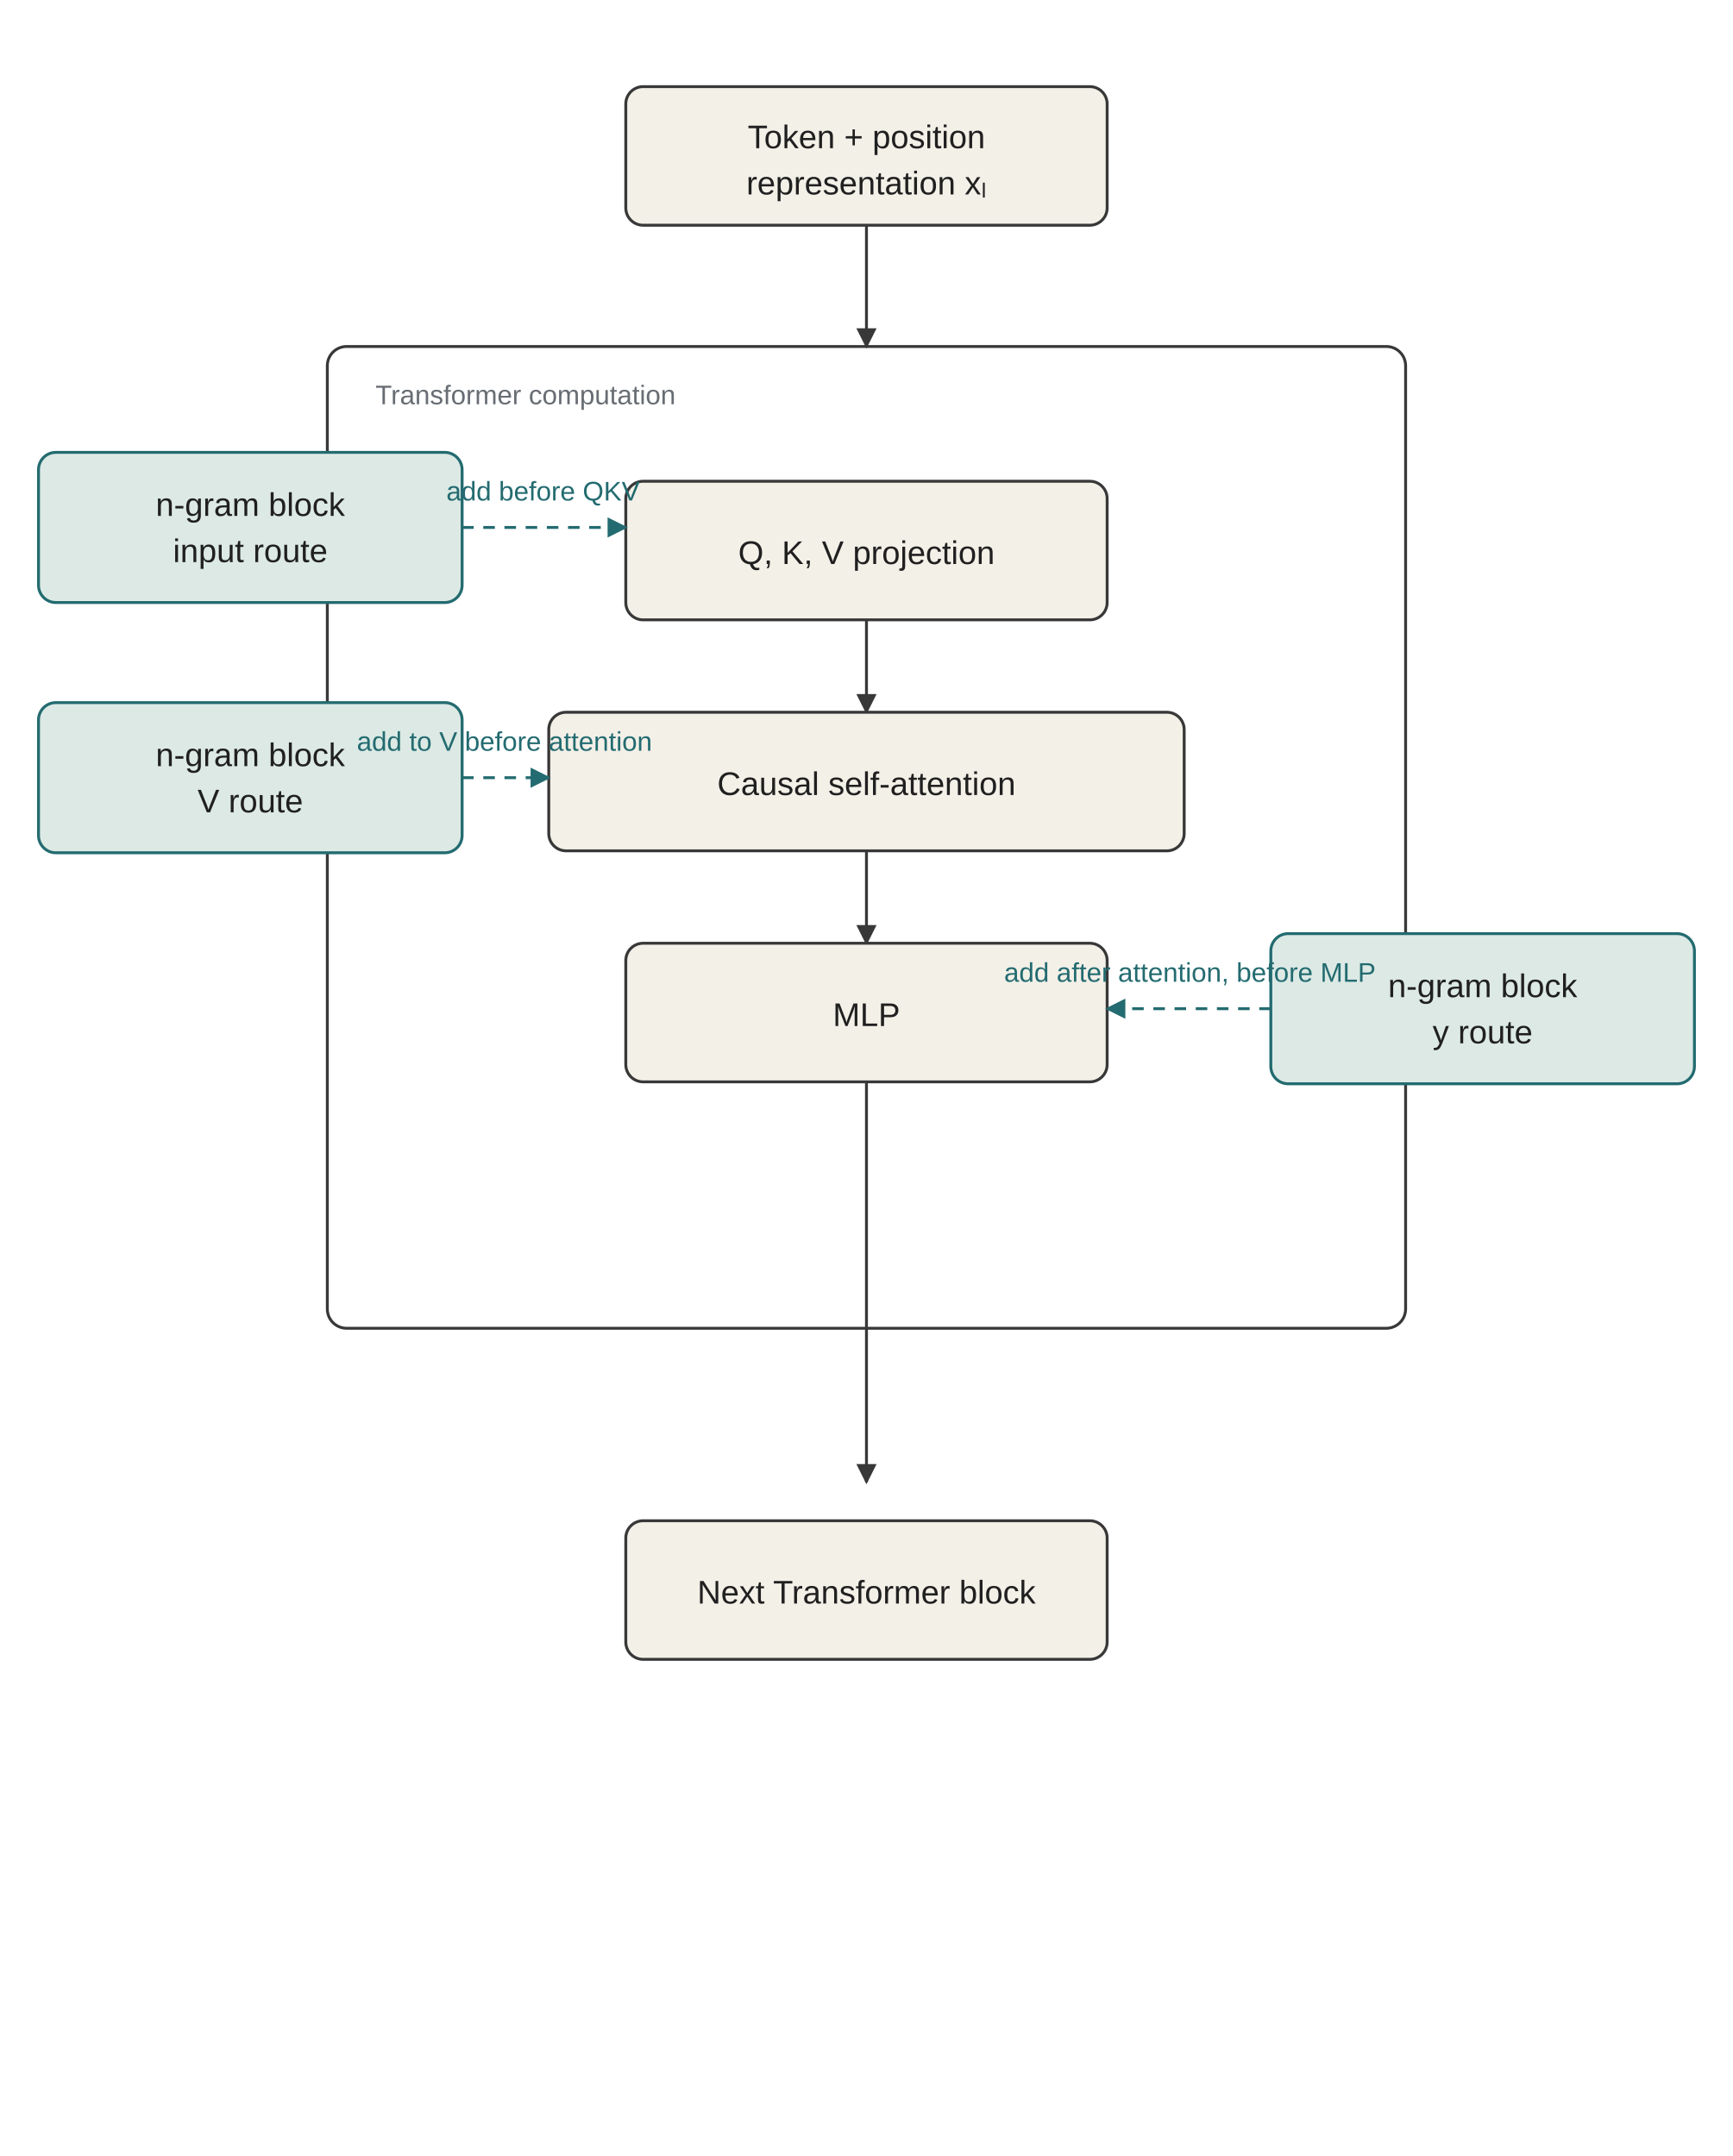
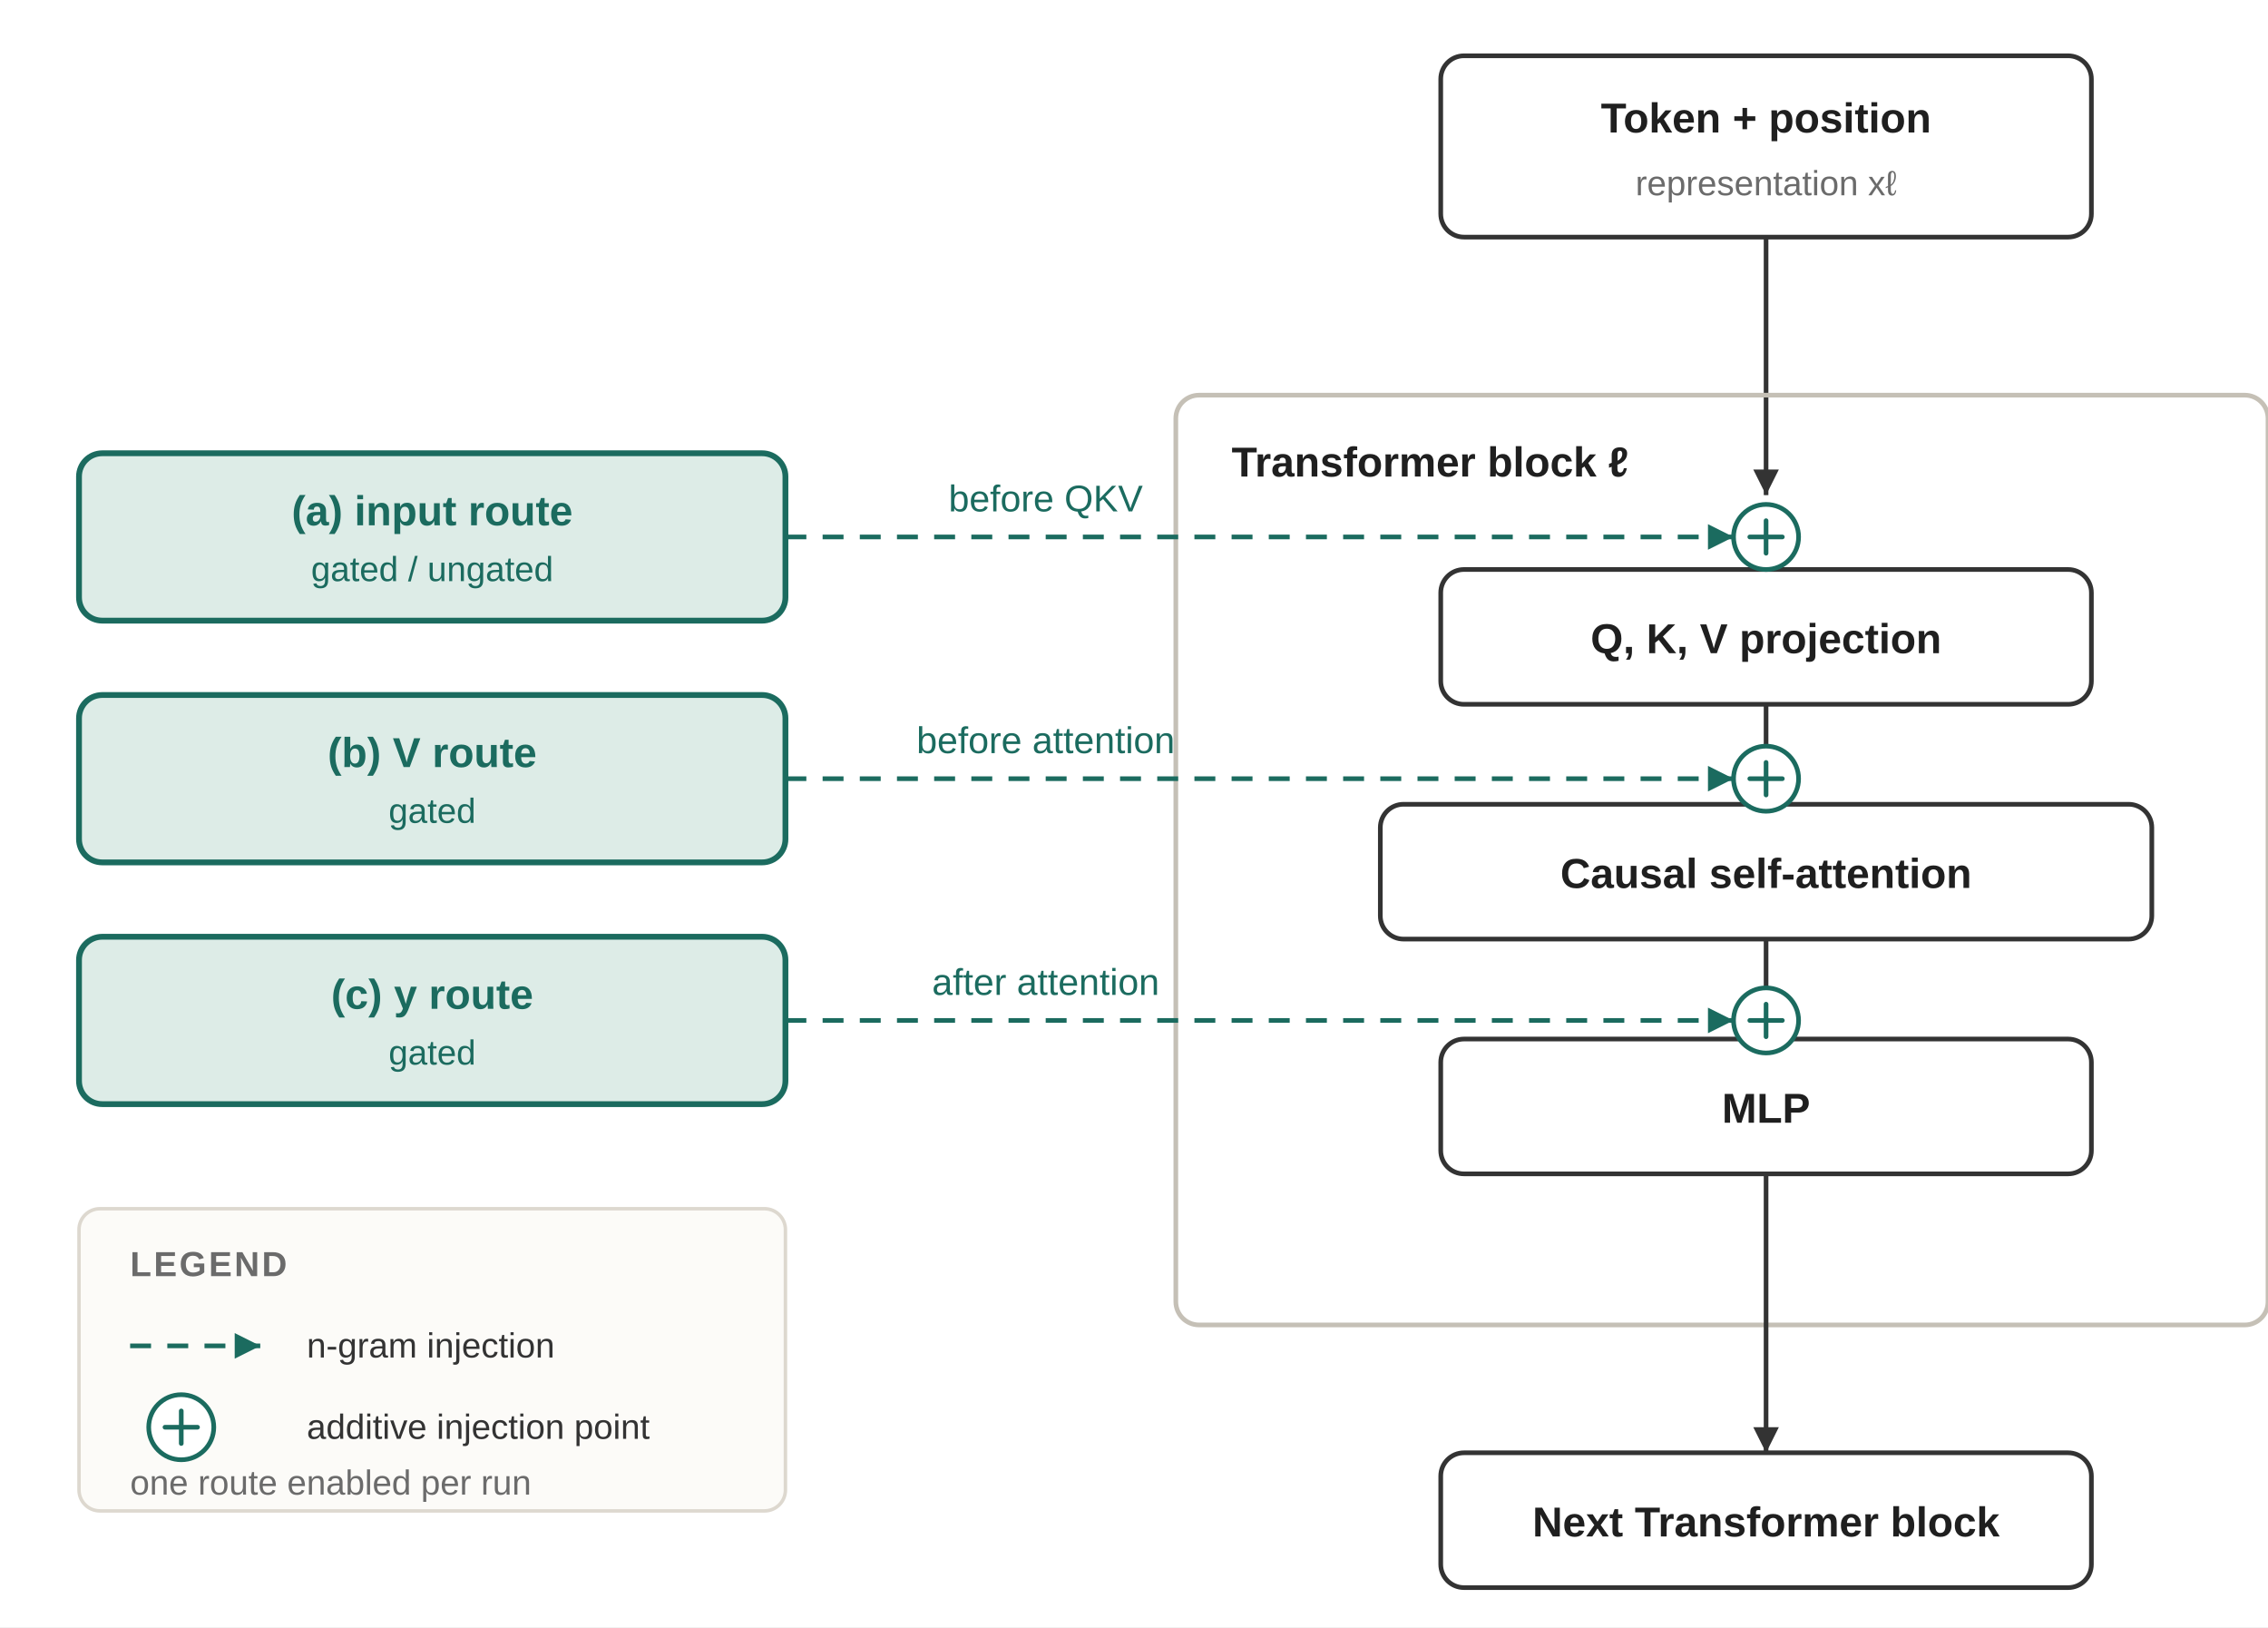
- <svg xmlns="http://www.w3.org/2000/svg" width="900" height="1120" viewBox="0 0 900 1120" role="img">
+ <svg xmlns="http://www.w3.org/2000/svg" width="176mm" height="126.23mm" viewBox="0 0 976 700" role="img">
  <defs>
-     <marker id="a" viewBox="0 0 10 10" refX="9" refY="5" markerWidth="7" markerHeight="7" orient="auto">
-       <path d="M0 0L10 5L0 10z" fill="#383838" />
+     <marker id="tni-a" viewBox="0 0 10 10" refX="10" refY="5" markerUnits="userSpaceOnUse" markerWidth="11" markerHeight="11" orient="auto">
+       <path d="M0 0L10 5L0 10z" fill="#333" />
    </marker>
-     <marker id="g" viewBox="0 0 10 10" refX="9" refY="5" markerWidth="7" markerHeight="7" orient="auto">
-       <path d="M0 0L10 5L0 10z" fill="#236b70" />
+     <marker id="tni-g" viewBox="0 0 10 10" refX="10" refY="5" markerUnits="userSpaceOnUse" markerWidth="11" markerHeight="11" orient="auto">
+       <path d="M0 0L10 5L0 10z" fill="#1B6B5F" />
    </marker>
-     <style>text{font-family:Arial,"Segoe UI",sans-serif;fill:#202020}.n{fill:#f3f0e8;stroke:#383838;stroke-width:1.5}.ng{fill:#dce9e5;stroke:#236b70;stroke-width:1.5}.f{fill:none;stroke:#383838;stroke-width:1.5}.e{fill:none;stroke:#383838;stroke-width:1.5;marker-end:url(#a)}.d{fill:none;stroke:#236b70;stroke-width:1.5;stroke-dasharray:6 5;marker-end:url(#g)}.l{font-size:17px}.s{font-size:14px;fill:#686d73}.r{font-size:14px;fill:#236b70}</style>
+     <style>
+ .tni{font-family:Arial,Helvetica,sans-serif;fill:#1F1F1F}
+ .body{font-size:18px;font-weight:700}
+ .sub{font-size:15px;font-weight:400;fill:#6B6B6B}
+ .route-title{font-size:18px;font-weight:700;fill:#1B6B5F}
+ .route-sub{font-size:15px;font-weight:400;fill:#1B6B5F}
+ .label{font-size:16px;font-weight:400;fill:#1B6B5F}
+ .legend-title{font-size:15px;font-weight:700;fill:#6B6B6B;letter-spacing:1px}
+ .legend-text{font-size:15px;font-weight:400;fill:#333}
+ .box{fill:#FFFFFF;stroke:#333;stroke-width:2}
+ .block{fill:none;stroke:#C5C0B6;stroke-width:2}
+ .route-box{fill:#DDECE7;stroke:#1B6B5F;stroke-width:2.5}
+ .flow{fill:none;stroke:#333;stroke-width:2}
+ .inject{fill:none;stroke:#1B6B5F;stroke-width:2;stroke-dasharray:9 7}
+ .plus{fill:#FFF;stroke:#1B6B5F;stroke-width:2}
+ .plus-mark{stroke:#1B6B5F;stroke-width:2;stroke-linecap:round}
+ .legend{fill:#FCFBF8;stroke:#DDD8CF;stroke-width:1.5}
+ </style>
  </defs>
-   <rect width="900" height="1120" fill="#fff" />
-   <rect class="n" x="325" y="45" width="250" height="72" rx="9" />
-   <text class="l" x="450" y="77" text-anchor="middle">Token + position</text>
-   <text class="l" x="450" y="101" text-anchor="middle">representation xₗ</text>
-   <path class="e" d="M450 117V180" />
-   <rect class="f" x="170" y="180" width="560" height="510" rx="10" />
-   <text class="s" x="195" y="210">Transformer computation</text>
-   <rect class="n" x="325" y="250" width="250" height="72" rx="9" />
-   <text class="l" x="450" y="293" text-anchor="middle">Q, K, V projection</text>
-   <path class="e" d="M450 322V370" />
-   <rect class="n" x="285" y="370" width="330" height="72" rx="9" />
-   <text class="l" x="450" y="413" text-anchor="middle">Causal self-attention</text>
-   <path class="e" d="M450 442V490" />
-   <rect class="n" x="325" y="490" width="250" height="72" rx="9" />
-   <text class="l" x="450" y="533" text-anchor="middle">MLP</text>
-   <path class="e" d="M450 562V770" />
-   <rect class="n" x="325" y="790" width="250" height="72" rx="9" />
-   <text class="l" x="450" y="833" text-anchor="middle">Next Transformer block</text>
-   <rect class="ng" x="20" y="235" width="220" height="78" rx="9" />
-   <text class="l" x="130" y="268" text-anchor="middle">n-gram block</text>
-   <text class="l" x="130" y="292" text-anchor="middle">input route</text>
-   <rect class="ng" x="20" y="365" width="220" height="78" rx="9" />
-   <text class="l" x="130" y="398" text-anchor="middle">n-gram block</text>
-   <text class="l" x="130" y="422" text-anchor="middle">V route</text>
-   <rect class="ng" x="660" y="485" width="220" height="78" rx="9" />
-   <text class="l" x="770" y="518" text-anchor="middle">n-gram block</text>
-   <text class="l" x="770" y="542" text-anchor="middle">y route</text>
-   <path class="d" d="M240 274H325" />
-   <text class="r" x="282" y="260" text-anchor="middle">add before QKV</text>
-   <path class="d" d="M240 404H285" />
-   <text class="r" x="262" y="390" text-anchor="middle">add to V before attention</text>
-   <path class="d" d="M660 524H575" />
-   <text class="r" x="618" y="510" text-anchor="middle">add after attention, before MLP</text>
+   <rect width="100%" height="100%" fill="#FFF" />
+   <rect class="box" x="620" y="24" width="280" height="78" rx="10" />
+   <text class="tni body" x="760" y="57" text-anchor="middle">Token + position</text>
+   <text class="tni sub" x="760" y="84" text-anchor="middle">representation xℓ</text>
+   <path class="flow" d="M760 102L760 213" marker-end="url(#tni-a)" />
+   <rect class="block" x="506" y="170" width="470" height="400" rx="10" />
+   <text class="tni body" x="530" y="205" text-anchor="start">Transformer block ℓ</text>
+   <rect class="box" x="620" y="245" width="280" height="58" rx="10" />
+   <text class="tni body" x="760" y="281" text-anchor="middle">Q, K, V projection</text>
+   <path class="flow" d="M760 303L760 346" marker-end="url(#tni-a)" />
+   <rect class="box" x="594" y="346" width="332" height="58" rx="10" />
+   <text class="tni body" x="760" y="382" text-anchor="middle">Causal self-attention</text>
+   <path class="flow" d="M760 404L760 447" marker-end="url(#tni-a)" />
+   <rect class="box" x="620" y="447" width="280" height="58" rx="10" />
+   <text class="tni body" x="760" y="483" text-anchor="middle">MLP</text>
+   <path class="flow" d="M760 505L760 625" marker-end="url(#tni-a)" />
+   <rect class="box" x="620" y="625" width="280" height="58" rx="10" />
+   <text class="tni body" x="760" y="661" text-anchor="middle">Next Transformer block</text>
+   <rect class="route-box" x="34" y="195" width="304" height="72" rx="10" />
+   <text class="tni route-title" x="186" y="226" text-anchor="middle">(a) input route</text>
+   <text class="tni route-sub" x="186" y="250" text-anchor="middle">gated / ungated</text>
+   <rect class="route-box" x="34" y="299" width="304" height="72" rx="10" />
+   <text class="tni route-title" x="186" y="330" text-anchor="middle">(b) V route</text>
+   <text class="tni route-sub" x="186" y="354" text-anchor="middle">gated</text>
+   <rect class="route-box" x="34" y="403" width="304" height="72" rx="10" />
+   <text class="tni route-title" x="186" y="434" text-anchor="middle">(c) y route</text>
+   <text class="tni route-sub" x="186" y="458" text-anchor="middle">gated</text>
+   <text class="tni label" x="450" y="220" text-anchor="middle">before QKV</text>
+   <text class="tni label" x="450" y="324" text-anchor="middle">before attention</text>
+   <text class="tni label" x="450" y="428" text-anchor="middle">after attention</text>
+   <path class="inject" d="M338 231H746" marker-end="url(#tni-g)" />
+   <path class="inject" d="M338 335H746" marker-end="url(#tni-g)" />
+   <path class="inject" d="M338 439H746" marker-end="url(#tni-g)" />
+   <circle class="plus" cx="760" cy="231" r="14" />
+   <path class="plus-mark" d="M753 231h14M760 224v14" />
+   <circle class="plus" cx="760" cy="335" r="14" />
+   <path class="plus-mark" d="M753 335h14M760 328v14" />
+   <circle class="plus" cx="760" cy="439" r="14" />
+   <path class="plus-mark" d="M753 439h14M760 432v14" />
+   <rect class="legend" x="34" y="520" width="304" height="130" rx="9" />
+   <text class="tni legend-title" x="56" y="549" text-anchor="start">LEGEND</text>
+   <path class="inject" d="M56 579H112" marker-end="url(#tni-g)" />
+   <text class="tni legend-text" x="132" y="584" text-anchor="start">n-gram injection</text>
+   <circle class="plus" cx="78" cy="614" r="14" />
+   <path class="plus-mark" d="M71 614h14M78 607v14" />
+   <text class="tni legend-text" x="132" y="619" text-anchor="start">additive injection point</text>
+   <text class="tni sub" x="56" y="643" text-anchor="start">one route enabled per run</text>
</svg>
